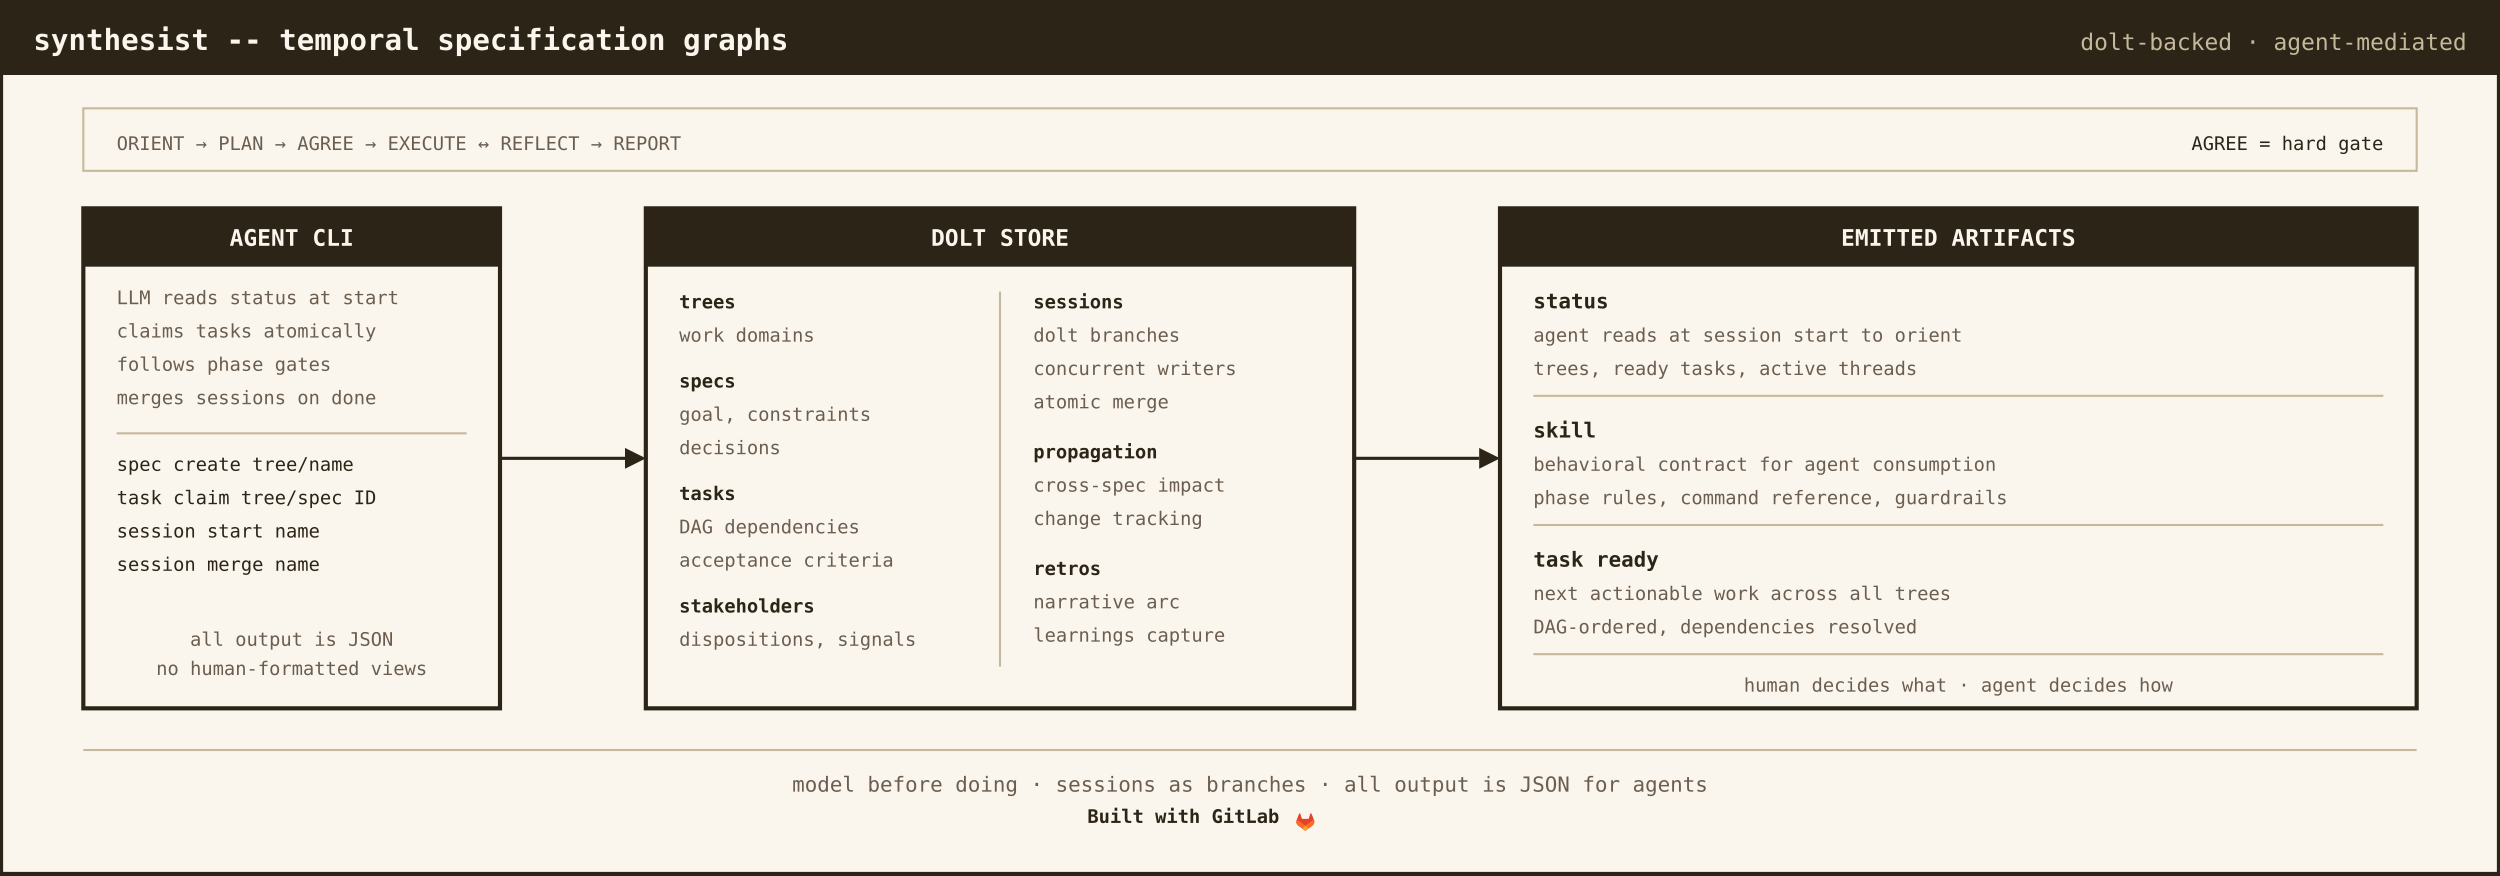
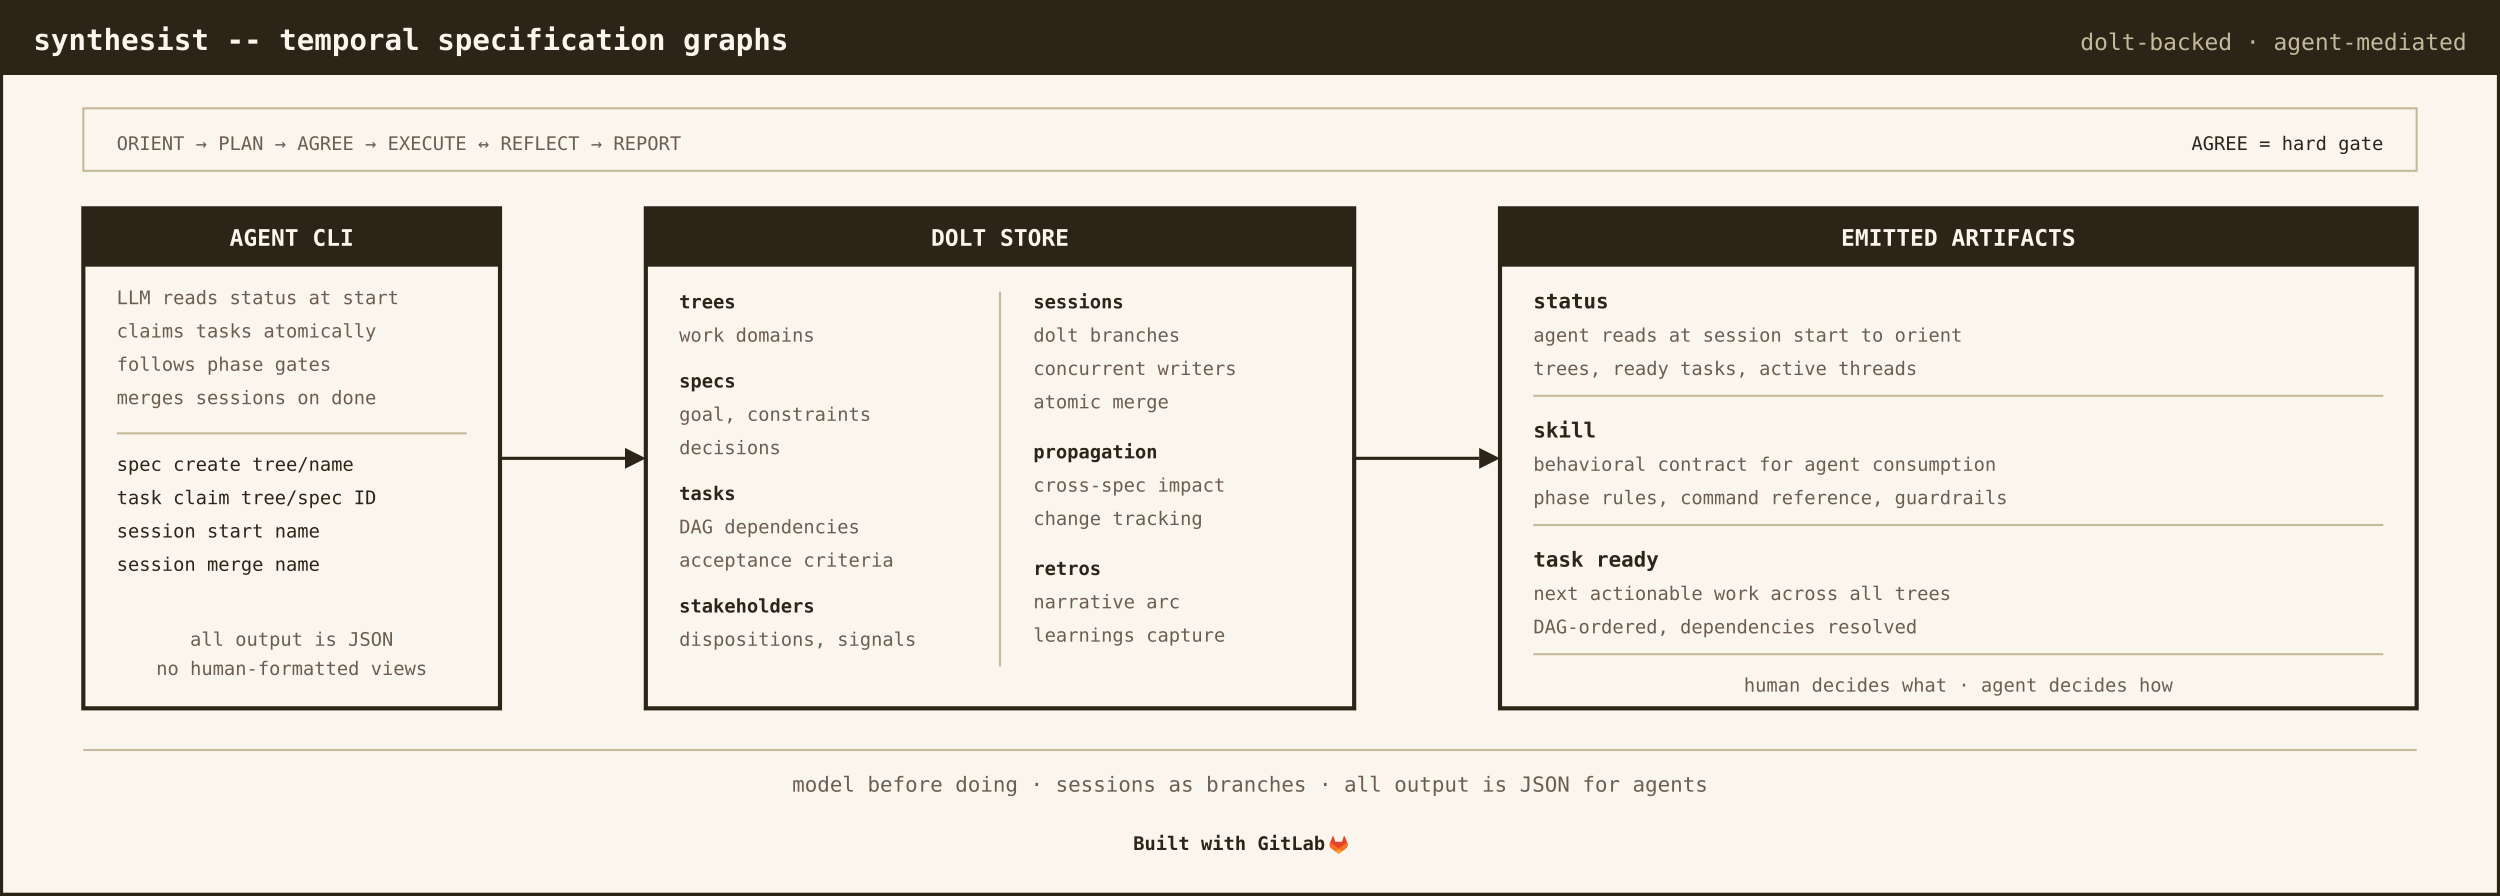
- <svg xmlns="http://www.w3.org/2000/svg" viewBox="0 0 1200 420">
-   <rect x="0" y="0" width="1200" height="420" fill="#faf6ed" stroke="#2c2417" stroke-width="3" />
+ <svg xmlns="http://www.w3.org/2000/svg" viewBox="0 0 1200 430">
+   <rect x="0" y="0" width="1200" height="430" fill="#faf6ed" stroke="#2c2417" stroke-width="3" />
  <rect x="0" y="0" width="1200" height="36" fill="#2c2417" />
  <text x="16" y="24" font-family="'IBM Plex Mono', monospace" font-size="14" fill="#faf6ed" font-weight="bold">synthesist -- temporal specification graphs</text>
  <text x="1184" y="24" font-family="'IBM Plex Mono', monospace" font-size="11" fill="#c4b99a" text-anchor="end">dolt-backed · agent-mediated</text>
  <rect x="40" y="52" width="1120" height="30" fill="none" stroke="#c4b99a" stroke-width="1" />
  <text x="56" y="72" font-family="'IBM Plex Mono', monospace" font-size="9" fill="#6b5d4f">ORIENT → PLAN → AGREE → EXECUTE ↔ REFLECT → REPORT</text>
  <text x="1144" y="72" font-family="'IBM Plex Mono', monospace" font-size="9" fill="#2c2417" text-anchor="end">AGREE = hard gate</text>
  <rect x="40" y="100" width="200" height="240" fill="none" stroke="#2c2417" stroke-width="2" />
  <rect x="40" y="100" width="200" height="28" fill="#2c2417" />
  <text x="140" y="118" font-family="'IBM Plex Mono', monospace" font-size="11" fill="#faf6ed" text-anchor="middle" font-weight="bold">AGENT CLI</text>
  <text x="56" y="146" font-family="'IBM Plex Mono', monospace" font-size="9" fill="#6b5d4f">LLM reads status at start</text>
  <text x="56" y="162" font-family="'IBM Plex Mono', monospace" font-size="9" fill="#6b5d4f">claims tasks atomically</text>
  <text x="56" y="178" font-family="'IBM Plex Mono', monospace" font-size="9" fill="#6b5d4f">follows phase gates</text>
  <text x="56" y="194" font-family="'IBM Plex Mono', monospace" font-size="9" fill="#6b5d4f">merges sessions on done</text>
  <line x1="56" y1="208" x2="224" y2="208" stroke="#c4b99a" stroke-width="1" />
  <text x="56" y="226" font-family="'IBM Plex Mono', monospace" font-size="9" fill="#2c2417">spec create tree/name</text>
  <text x="56" y="242" font-family="'IBM Plex Mono', monospace" font-size="9" fill="#2c2417">task claim tree/spec ID</text>
  <text x="56" y="258" font-family="'IBM Plex Mono', monospace" font-size="9" fill="#2c2417">session start name</text>
  <text x="56" y="274" font-family="'IBM Plex Mono', monospace" font-size="9" fill="#2c2417">session merge name</text>
  <text x="140" y="310" font-family="'IBM Plex Mono', monospace" font-size="9" fill="#6b5d4f" text-anchor="middle">all output is JSON</text>
  <text x="140" y="324" font-family="'IBM Plex Mono', monospace" font-size="9" fill="#6b5d4f" text-anchor="middle">no human-formatted views</text>
  <line x1="240" y1="220" x2="300" y2="220" stroke="#2c2417" stroke-width="1.5" />
  <polygon points="300,215 310,220 300,225" fill="#2c2417" />
  <rect x="310" y="100" width="340" height="240" fill="none" stroke="#2c2417" stroke-width="2" />
  <rect x="310" y="100" width="340" height="28" fill="#2c2417" />
  <text x="480" y="118" font-family="'IBM Plex Mono', monospace" font-size="11" fill="#faf6ed" text-anchor="middle" font-weight="bold">DOLT STORE</text>
  <text x="326" y="148" font-family="'IBM Plex Mono', monospace" font-size="9" fill="#2c2417" font-weight="bold">trees</text>
  <text x="326" y="164" font-family="'IBM Plex Mono', monospace" font-size="9" fill="#6b5d4f">  work domains</text>
  <text x="326" y="186" font-family="'IBM Plex Mono', monospace" font-size="9" fill="#2c2417" font-weight="bold">specs</text>
  <text x="326" y="202" font-family="'IBM Plex Mono', monospace" font-size="9" fill="#6b5d4f">  goal, constraints</text>
  <text x="326" y="218" font-family="'IBM Plex Mono', monospace" font-size="9" fill="#6b5d4f">  decisions</text>
  <text x="326" y="240" font-family="'IBM Plex Mono', monospace" font-size="9" fill="#2c2417" font-weight="bold">tasks</text>
  <text x="326" y="256" font-family="'IBM Plex Mono', monospace" font-size="9" fill="#6b5d4f">  DAG dependencies</text>
  <text x="326" y="272" font-family="'IBM Plex Mono', monospace" font-size="9" fill="#6b5d4f">  acceptance criteria</text>
  <text x="326" y="294" font-family="'IBM Plex Mono', monospace" font-size="9" fill="#2c2417" font-weight="bold">stakeholders</text>
  <text x="326" y="310" font-family="'IBM Plex Mono', monospace" font-size="9" fill="#6b5d4f">  dispositions, signals</text>
  <line x1="480" y1="140" x2="480" y2="320" stroke="#c4b99a" stroke-width="1" />
  <text x="496" y="148" font-family="'IBM Plex Mono', monospace" font-size="9" fill="#2c2417" font-weight="bold">sessions</text>
  <text x="496" y="164" font-family="'IBM Plex Mono', monospace" font-size="9" fill="#6b5d4f">  dolt branches</text>
  <text x="496" y="180" font-family="'IBM Plex Mono', monospace" font-size="9" fill="#6b5d4f">  concurrent writers</text>
  <text x="496" y="196" font-family="'IBM Plex Mono', monospace" font-size="9" fill="#6b5d4f">  atomic merge</text>
  <text x="496" y="220" font-family="'IBM Plex Mono', monospace" font-size="9" fill="#2c2417" font-weight="bold">propagation</text>
  <text x="496" y="236" font-family="'IBM Plex Mono', monospace" font-size="9" fill="#6b5d4f">  cross-spec impact</text>
  <text x="496" y="252" font-family="'IBM Plex Mono', monospace" font-size="9" fill="#6b5d4f">  change tracking</text>
  <text x="496" y="276" font-family="'IBM Plex Mono', monospace" font-size="9" fill="#2c2417" font-weight="bold">retros</text>
  <text x="496" y="292" font-family="'IBM Plex Mono', monospace" font-size="9" fill="#6b5d4f">  narrative arc</text>
  <text x="496" y="308" font-family="'IBM Plex Mono', monospace" font-size="9" fill="#6b5d4f">  learnings capture</text>
  <line x1="650" y1="220" x2="710" y2="220" stroke="#2c2417" stroke-width="1.5" />
  <polygon points="710,215 720,220 710,225" fill="#2c2417" />
  <rect x="720" y="100" width="440" height="240" fill="none" stroke="#2c2417" stroke-width="2" />
  <rect x="720" y="100" width="440" height="28" fill="#2c2417" />
  <text x="940" y="118" font-family="'IBM Plex Mono', monospace" font-size="11" fill="#faf6ed" text-anchor="middle" font-weight="bold">EMITTED ARTIFACTS</text>
  <text x="736" y="148" font-family="'IBM Plex Mono', monospace" font-size="10" fill="#2c2417" font-weight="bold">status</text>
  <text x="736" y="164" font-family="'IBM Plex Mono', monospace" font-size="9" fill="#6b5d4f">agent reads at session start to orient</text>
  <text x="736" y="180" font-family="'IBM Plex Mono', monospace" font-size="9" fill="#6b5d4f">trees, ready tasks, active threads</text>
  <line x1="736" y1="190" x2="1144" y2="190" stroke="#c4b99a" stroke-width="1" />
  <text x="736" y="210" font-family="'IBM Plex Mono', monospace" font-size="10" fill="#2c2417" font-weight="bold">skill</text>
  <text x="736" y="226" font-family="'IBM Plex Mono', monospace" font-size="9" fill="#6b5d4f">behavioral contract for agent consumption</text>
  <text x="736" y="242" font-family="'IBM Plex Mono', monospace" font-size="9" fill="#6b5d4f">phase rules, command reference, guardrails</text>
  <line x1="736" y1="252" x2="1144" y2="252" stroke="#c4b99a" stroke-width="1" />
  <text x="736" y="272" font-family="'IBM Plex Mono', monospace" font-size="10" fill="#2c2417" font-weight="bold">task ready</text>
  <text x="736" y="288" font-family="'IBM Plex Mono', monospace" font-size="9" fill="#6b5d4f">next actionable work across all trees</text>
  <text x="736" y="304" font-family="'IBM Plex Mono', monospace" font-size="9" fill="#6b5d4f">DAG-ordered, dependencies resolved</text>
  <line x1="736" y1="314" x2="1144" y2="314" stroke="#c4b99a" stroke-width="1" />
  <text x="940" y="332" font-family="'IBM Plex Mono', monospace" font-size="9" fill="#6b5d4f" text-anchor="middle">human decides what · agent decides how</text>
  <line x1="40" y1="360" x2="1160" y2="360" stroke="#c4b99a" stroke-width="1" />
  <text x="600" y="380" font-family="'IBM Plex Mono', monospace" font-size="10" fill="#6b5d4f" text-anchor="middle">model before doing · sessions as branches · all output is JSON for agents</text>
-   <text x="568" y="395" text-anchor="middle" fill="#2c2417" font-family="'IBM Plex Mono', monospace" font-size="9" font-weight="600">Built with GitLab</text>
-   <g transform="translate(618, 386) scale(0.045)">
+   <text x="590" y="408" text-anchor="middle" fill="#2c2417" font-family="'IBM Plex Mono', monospace" font-size="9" font-weight="600">Built with GitLab</text>
+   <g transform="translate(634, 397) scale(0.045)">
    <path d="M282.83,170.73l-.27-.69-26.14-68.22a6.81,6.81,0,0,0-2.69-3.24,7,7,0,0,0-8,.43,7,7,0,0,0-2.32,3.52l-17.65,54H154.29l-17.65-54A6.86,6.86,0,0,0,134.32,99a7,7,0,0,0-8-.43,6.87,6.87,0,0,0-2.69,3.24L97.44,170l-.26.69a48.54,48.54,0,0,0,16.1,56.1l.09.07.24.17,39.82,29.82,19.7,14.91,12,9.06a8.07,8.07,0,0,0,9.76,0l12-9.06,19.7-14.91,40.06-30,.1-.08A48.56,48.56,0,0,0,282.83,170.73Z" fill="#E24329" />
    <path d="M282.83,170.73l-.27-.69a88.3,88.3,0,0,0-35.15,15.8L190,229.25c19.55,14.79,36.57,27.64,36.57,27.64l40.06-30,.1-.08A48.56,48.56,0,0,0,282.83,170.73Z" fill="#FC6D26" />
    <path d="M153.43,256.89l19.7,14.91,12,9.06a8.07,8.07,0,0,0,9.76,0l12-9.06,19.7-14.91S209.55,244,190,229.25C170.45,244,153.43,256.89,153.43,256.89Z" fill="#FCA326" />
    <path d="M132.58,185.84A88.19,88.19,0,0,0,97.44,170l-.26.69a48.54,48.54,0,0,0,16.1,56.1l.09.07.24.17,39.82,29.82s17-12.85,36.57-27.64Z" fill="#FC6D26" />
  </g>
</svg>
